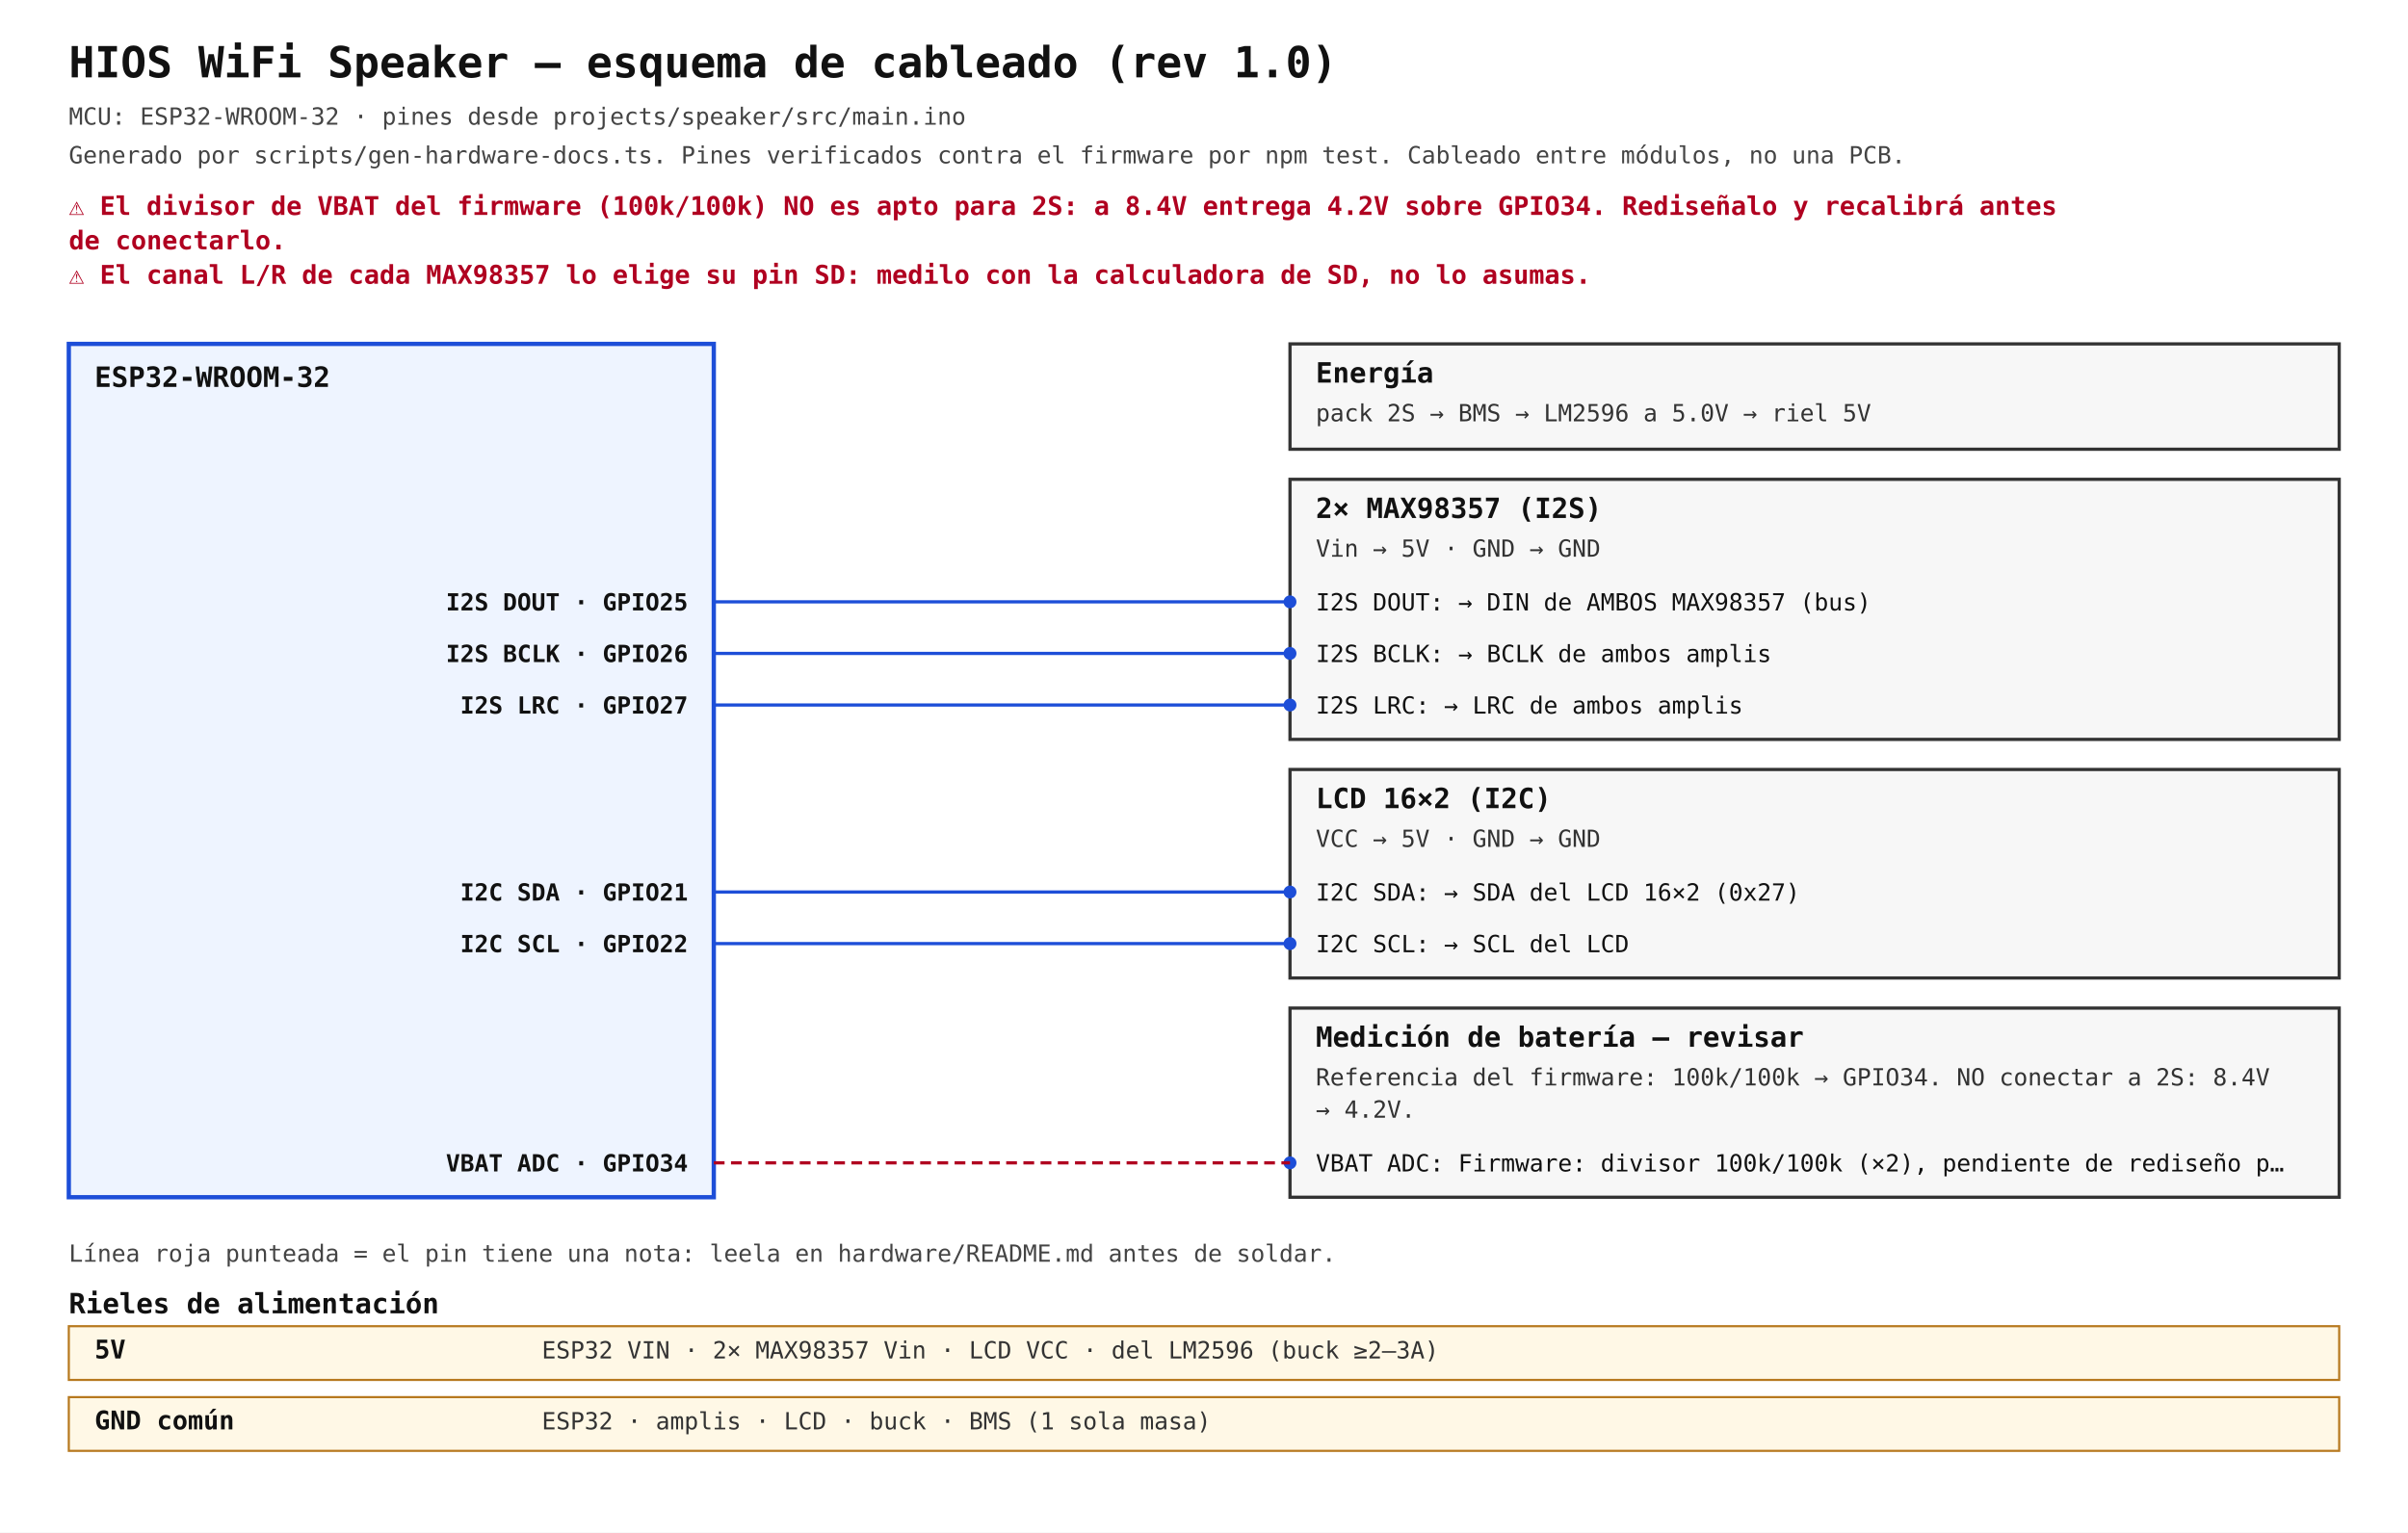
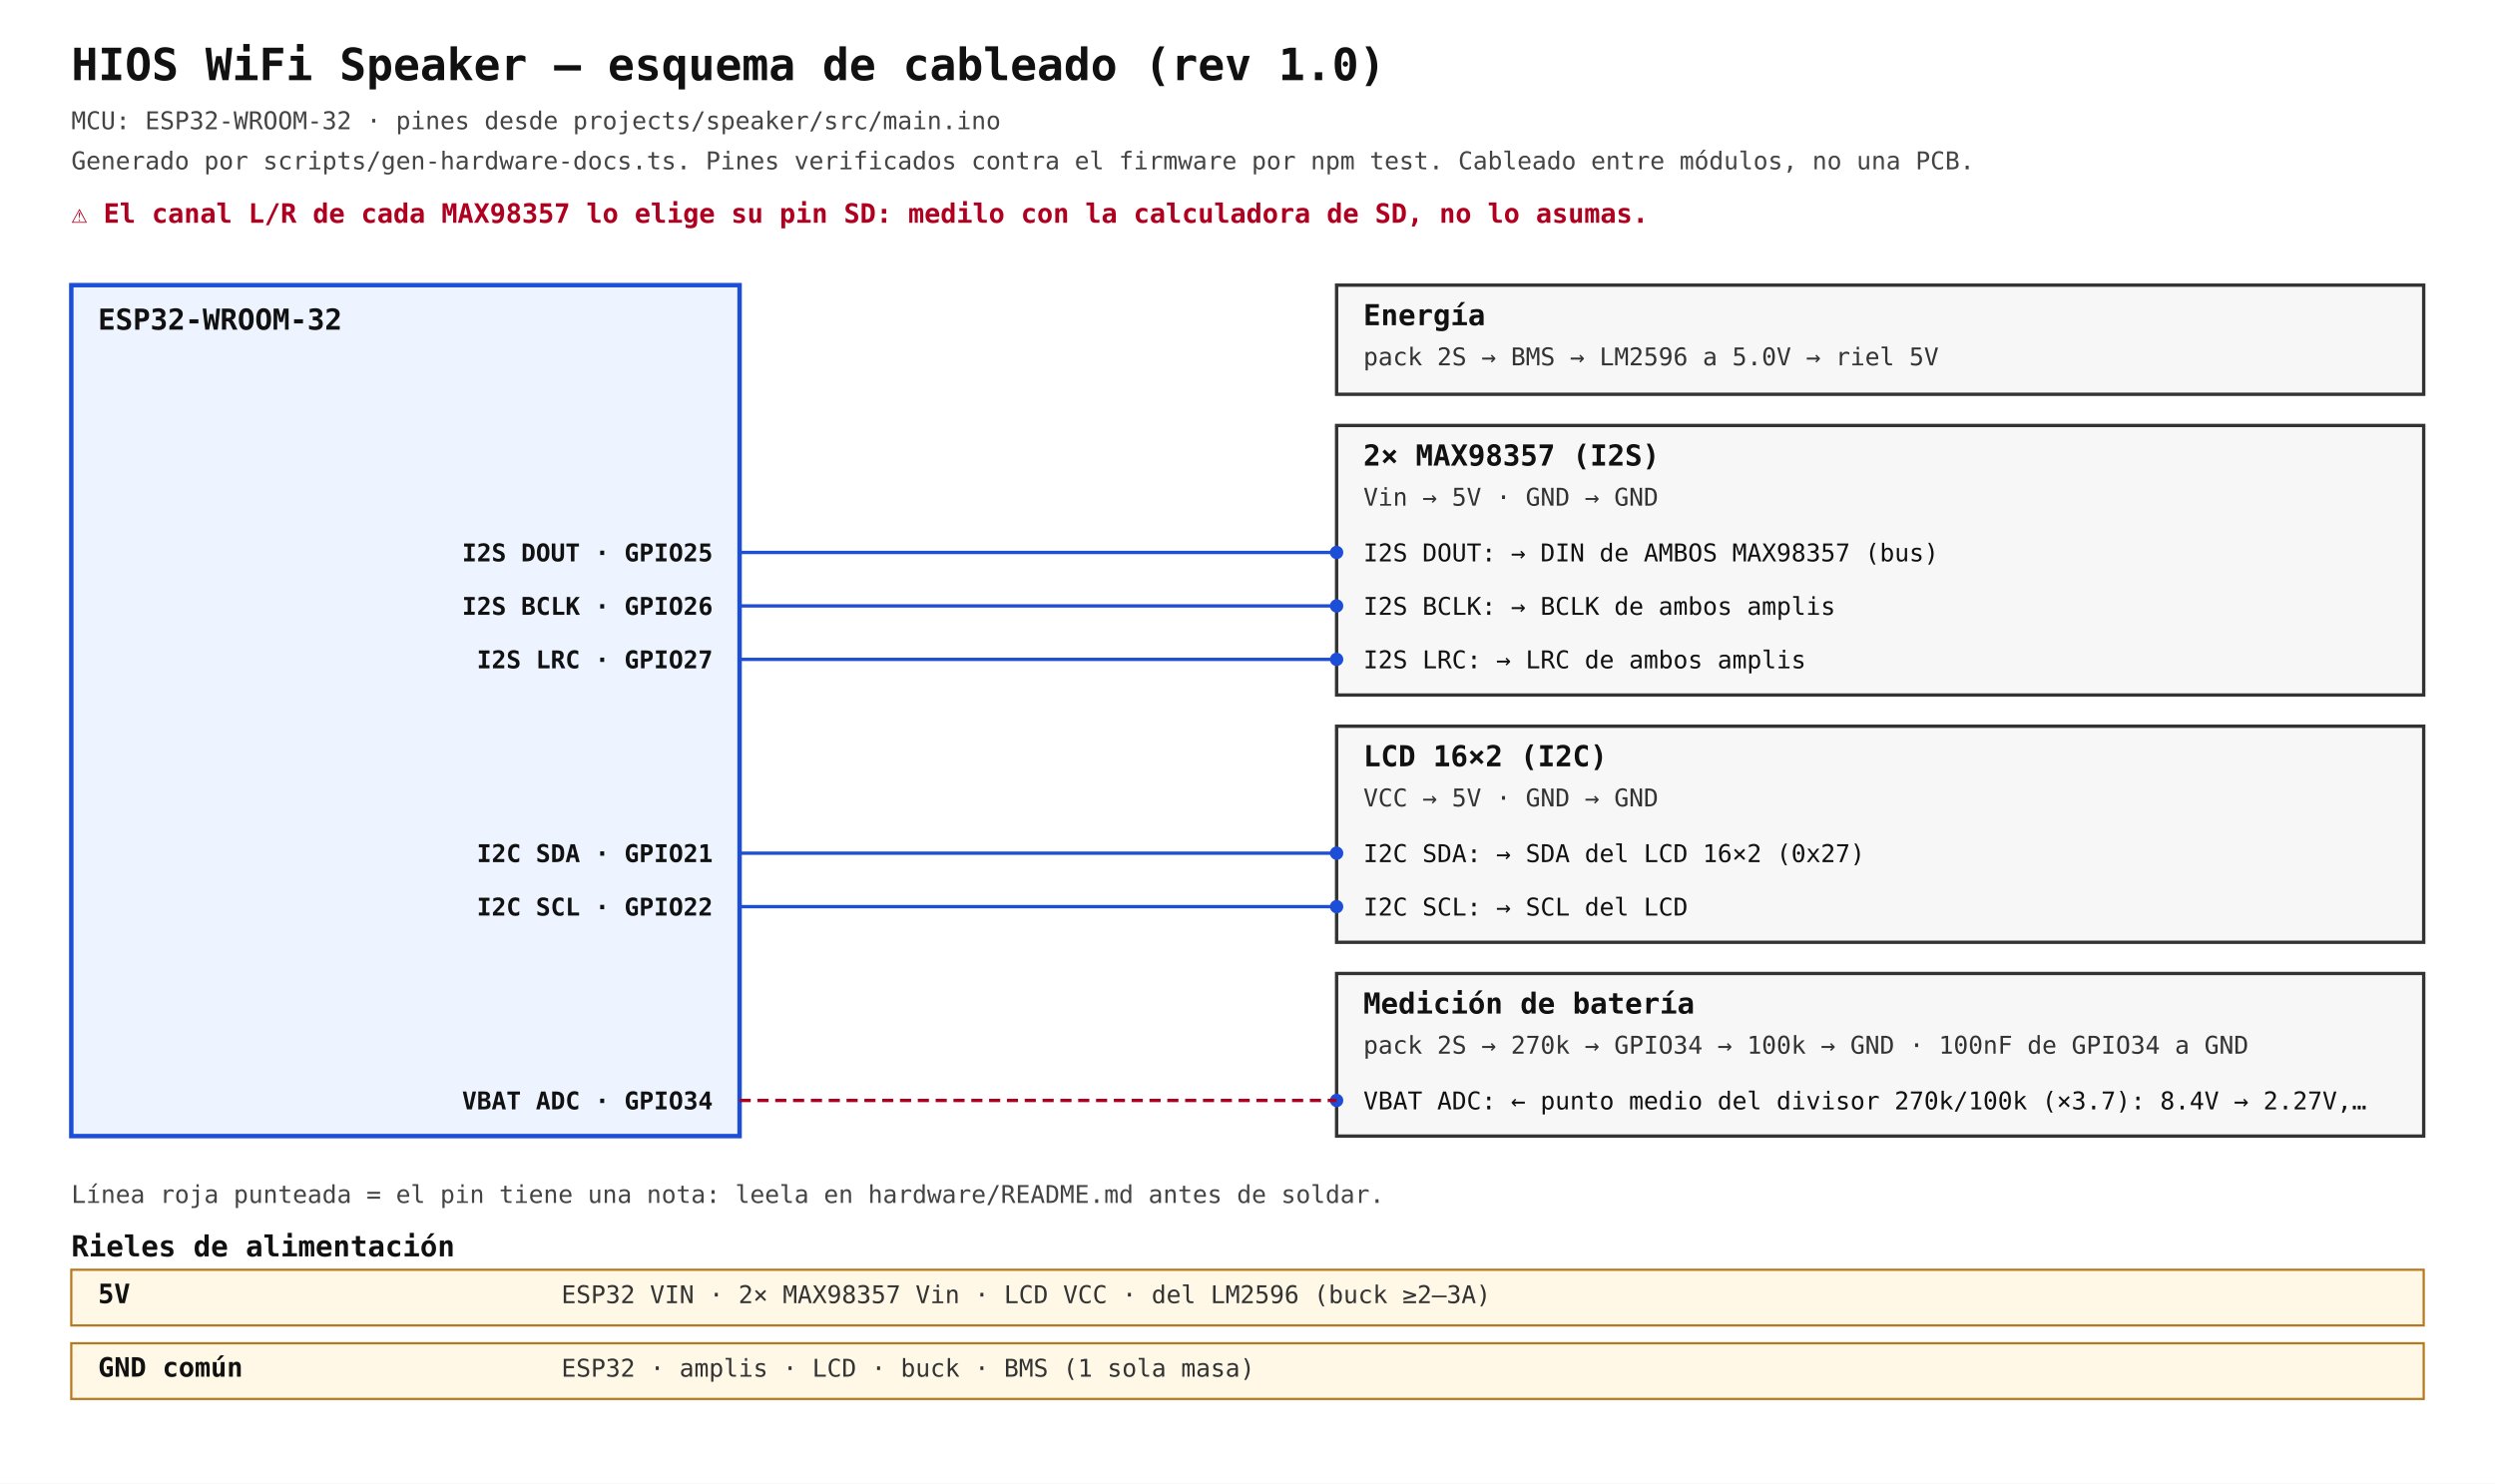
- <svg xmlns="http://www.w3.org/2000/svg" width="1120" height="713" viewBox="0 0 1120 713">
+ <svg xmlns="http://www.w3.org/2000/svg" width="1120" height="666" viewBox="0 0 1120 666">
  <style>
text{font-family:ui-monospace,Menlo,Consolas,monospace;fill:#111}
.title{font-size:20px;font-weight:700}.meta{font-size:11px;fill:#444}
.warn{font-size:12px;fill:#b00020;font-weight:700}
.modname{font-size:13px;font-weight:700}.power{font-size:11px;fill:#333}
.pin{font-size:11px}.gpio{font-size:11px;text-anchor:end;font-weight:700}
.mcu{fill:#eef4ff;stroke:#1d4ed8;stroke-width:2}.mod{fill:#f7f7f7;stroke:#333;stroke-width:1.5}
.rail{fill:#fff8e6;stroke:#b7791f}.railname{font-size:12px;font-weight:700}
.wire{stroke:#1d4ed8;stroke-width:1.5;fill:none}.flag{stroke:#b00020;stroke-dasharray:5 3}.dot{fill:#1d4ed8}
</style>
-   <rect width="1120" height="713" fill="#ffffff" />
+   <rect width="1120" height="666" fill="#ffffff" />
  <text x="32" y="36" class="title">HIOS WiFi Speaker — esquema de cableado (rev 1.0)</text>
  <text x="32" y="58" class="meta">MCU: ESP32-WROOM-32 · pines desde projects/speaker/src/main.ino</text>
  <text x="32" y="76" class="meta">Generado por scripts/gen-hardware-docs.ts. Pines verificados contra el firmware por npm test. Cableado entre módulos, no una PCB.</text>
-   <text x="32" y="100" class="warn">⚠ El divisor de VBAT del firmware (100k/100k) NO es apto para 2S: a 8.4V entrega 4.2V sobre GPIO34. Rediseñalo y recalibrá antes</text>
-   <text x="32" y="116" class="warn">de conectarlo.</text>
-   <text x="32" y="132" class="warn">⚠ El canal L/R de cada MAX98357 lo elige su pin SD: medilo con la calculadora de SD, no lo asumas.</text>
-   <rect x="600" y="160" width="488" height="49" class="mod" />
-   <text x="612" y="178" class="modname">Energía</text>
-   <text x="612" y="196" class="power">pack 2S → BMS → LM2596 a 5.0V → riel 5V</text>
-   <rect x="600" y="223" width="488" height="121" class="mod" />
-   <text x="612" y="241" class="modname">2× MAX98357 (I2S)</text>
-   <text x="612" y="259" class="power">Vin → 5V · GND → GND</text>
-   <circle cx="600" cy="280" r="3" class="dot" />
-   <text x="612" y="284" class="pin">I2S DOUT: → DIN de AMBOS MAX98357 (bus)</text>
-   <circle cx="600" cy="304" r="3" class="dot" />
-   <text x="612" y="308" class="pin">I2S BCLK: → BCLK de ambos amplis</text>
-   <circle cx="600" cy="328" r="3" class="dot" />
-   <text x="612" y="332" class="pin">I2S LRC: → LRC de ambos amplis</text>
-   <rect x="600" y="358" width="488" height="97" class="mod" />
-   <text x="612" y="376" class="modname">LCD 16×2 (I2C)</text>
-   <text x="612" y="394" class="power">VCC → 5V · GND → GND</text>
-   <circle cx="600" cy="415" r="3" class="dot" />
-   <text x="612" y="419" class="pin">I2C SDA: → SDA del LCD 16×2 (0x27)</text>
-   <circle cx="600" cy="439" r="3" class="dot" />
-   <text x="612" y="443" class="pin">I2C SCL: → SCL del LCD</text>
-   <rect x="600" y="469" width="488" height="88" class="mod" />
-   <text x="612" y="487" class="modname">Medición de batería — revisar</text>
-   <text x="612" y="505" class="power">Referencia del firmware: 100k/100k → GPIO34. NO conectar a 2S: 8.4V</text>
-   <text x="612" y="520" class="power">→ 4.2V.</text>
-   <circle cx="600" cy="541" r="3" class="dot" />
-   <text x="612" y="545" class="pin">VBAT ADC: Firmware: divisor 100k/100k (×2), pendiente de rediseño p…</text>
-   <rect x="32" y="160" width="300" height="397" class="mcu" />
-   <text x="44" y="180" class="modname">ESP32-WROOM-32</text>
-   <text x="320" y="284" class="gpio">I2S DOUT · GPIO25</text>
-   <path d="M332 280 H600" class="wire" />
-   <text x="320" y="308" class="gpio">I2S BCLK · GPIO26</text>
-   <path d="M332 304 H600" class="wire" />
-   <text x="320" y="332" class="gpio">I2S LRC · GPIO27</text>
-   <path d="M332 328 H600" class="wire" />
-   <text x="320" y="419" class="gpio">I2C SDA · GPIO21</text>
-   <path d="M332 415 H600" class="wire" />
-   <text x="320" y="443" class="gpio">I2C SCL · GPIO22</text>
-   <path d="M332 439 H600" class="wire" />
-   <text x="320" y="545" class="gpio">VBAT ADC · GPIO34</text>
-   <path d="M332 541 H600" class="wire flag" />
-   <text x="32" y="587" class="meta">Línea roja punteada = el pin tiene una nota: leela en hardware/README.md antes de soldar.</text>
-   <text x="32" y="611" class="modname">Rieles de alimentación</text>
-   <rect x="32" y="617" width="1056" height="25" class="rail" />
-   <text x="44" y="632" class="railname">5V</text>
-   <text x="252" y="632" class="power">ESP32 VIN · 2× MAX98357 Vin · LCD VCC · del LM2596 (buck ≥2–3A)</text>
-   <rect x="32" y="650" width="1056" height="25" class="rail" />
-   <text x="44" y="665" class="railname">GND común</text>
-   <text x="252" y="665" class="power">ESP32 · amplis · LCD · buck · BMS (1 sola masa)</text>
+   <text x="32" y="100" class="warn">⚠ El canal L/R de cada MAX98357 lo elige su pin SD: medilo con la calculadora de SD, no lo asumas.</text>
+   <rect x="600" y="128" width="488" height="49" class="mod" />
+   <text x="612" y="146" class="modname">Energía</text>
+   <text x="612" y="164" class="power">pack 2S → BMS → LM2596 a 5.0V → riel 5V</text>
+   <rect x="600" y="191" width="488" height="121" class="mod" />
+   <text x="612" y="209" class="modname">2× MAX98357 (I2S)</text>
+   <text x="612" y="227" class="power">Vin → 5V · GND → GND</text>
+   <circle cx="600" cy="248" r="3" class="dot" />
+   <text x="612" y="252" class="pin">I2S DOUT: → DIN de AMBOS MAX98357 (bus)</text>
+   <circle cx="600" cy="272" r="3" class="dot" />
+   <text x="612" y="276" class="pin">I2S BCLK: → BCLK de ambos amplis</text>
+   <circle cx="600" cy="296" r="3" class="dot" />
+   <text x="612" y="300" class="pin">I2S LRC: → LRC de ambos amplis</text>
+   <rect x="600" y="326" width="488" height="97" class="mod" />
+   <text x="612" y="344" class="modname">LCD 16×2 (I2C)</text>
+   <text x="612" y="362" class="power">VCC → 5V · GND → GND</text>
+   <circle cx="600" cy="383" r="3" class="dot" />
+   <text x="612" y="387" class="pin">I2C SDA: → SDA del LCD 16×2 (0x27)</text>
+   <circle cx="600" cy="407" r="3" class="dot" />
+   <text x="612" y="411" class="pin">I2C SCL: → SCL del LCD</text>
+   <rect x="600" y="437" width="488" height="73" class="mod" />
+   <text x="612" y="455" class="modname">Medición de batería</text>
+   <text x="612" y="473" class="power">pack 2S → 270k → GPIO34 → 100k → GND · 100nF de GPIO34 a GND</text>
+   <circle cx="600" cy="494" r="3" class="dot" />
+   <text x="612" y="498" class="pin">VBAT ADC: ← punto medio del divisor 270k/100k (×3.7): 8.4V → 2.27V,…</text>
+   <rect x="32" y="128" width="300" height="382" class="mcu" />
+   <text x="44" y="148" class="modname">ESP32-WROOM-32</text>
+   <text x="320" y="252" class="gpio">I2S DOUT · GPIO25</text>
+   <path d="M332 248 H600" class="wire" />
+   <text x="320" y="276" class="gpio">I2S BCLK · GPIO26</text>
+   <path d="M332 272 H600" class="wire" />
+   <text x="320" y="300" class="gpio">I2S LRC · GPIO27</text>
+   <path d="M332 296 H600" class="wire" />
+   <text x="320" y="387" class="gpio">I2C SDA · GPIO21</text>
+   <path d="M332 383 H600" class="wire" />
+   <text x="320" y="411" class="gpio">I2C SCL · GPIO22</text>
+   <path d="M332 407 H600" class="wire" />
+   <text x="320" y="498" class="gpio">VBAT ADC · GPIO34</text>
+   <path d="M332 494 H600" class="wire flag" />
+   <text x="32" y="540" class="meta">Línea roja punteada = el pin tiene una nota: leela en hardware/README.md antes de soldar.</text>
+   <text x="32" y="564" class="modname">Rieles de alimentación</text>
+   <rect x="32" y="570" width="1056" height="25" class="rail" />
+   <text x="44" y="585" class="railname">5V</text>
+   <text x="252" y="585" class="power">ESP32 VIN · 2× MAX98357 Vin · LCD VCC · del LM2596 (buck ≥2–3A)</text>
+   <rect x="32" y="603" width="1056" height="25" class="rail" />
+   <text x="44" y="618" class="railname">GND común</text>
+   <text x="252" y="618" class="power">ESP32 · amplis · LCD · buck · BMS (1 sola masa)</text>
</svg>
